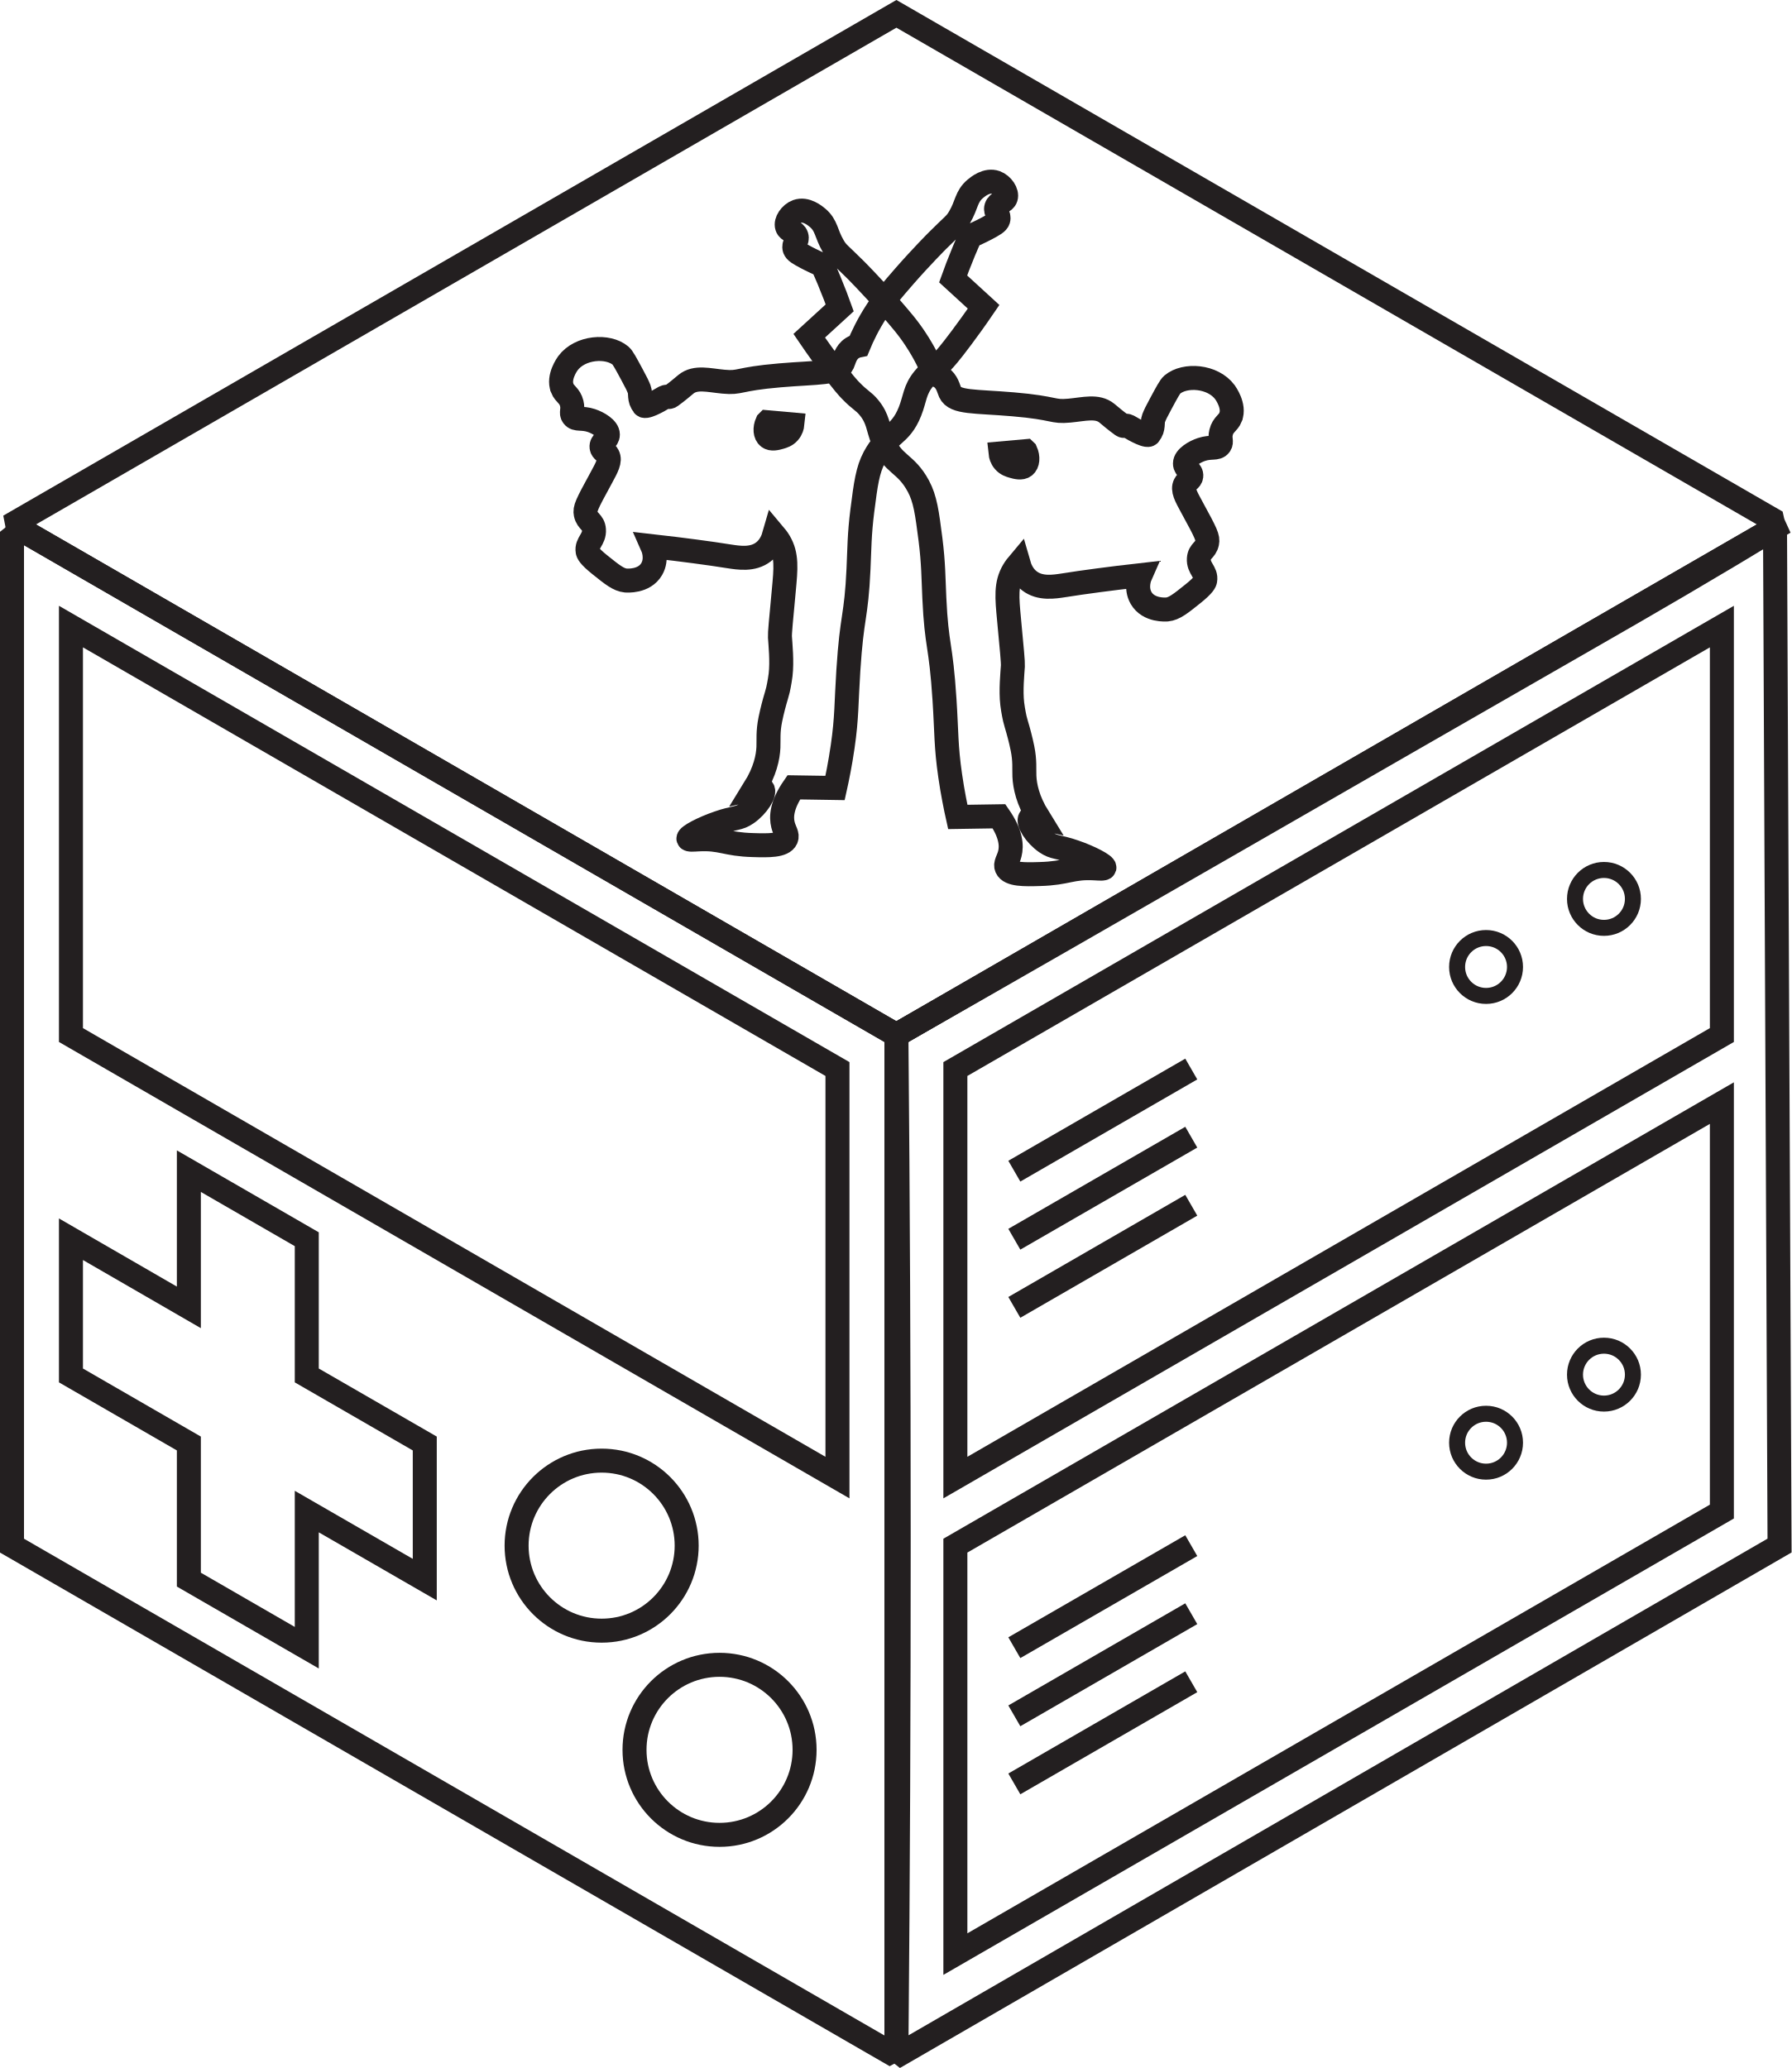
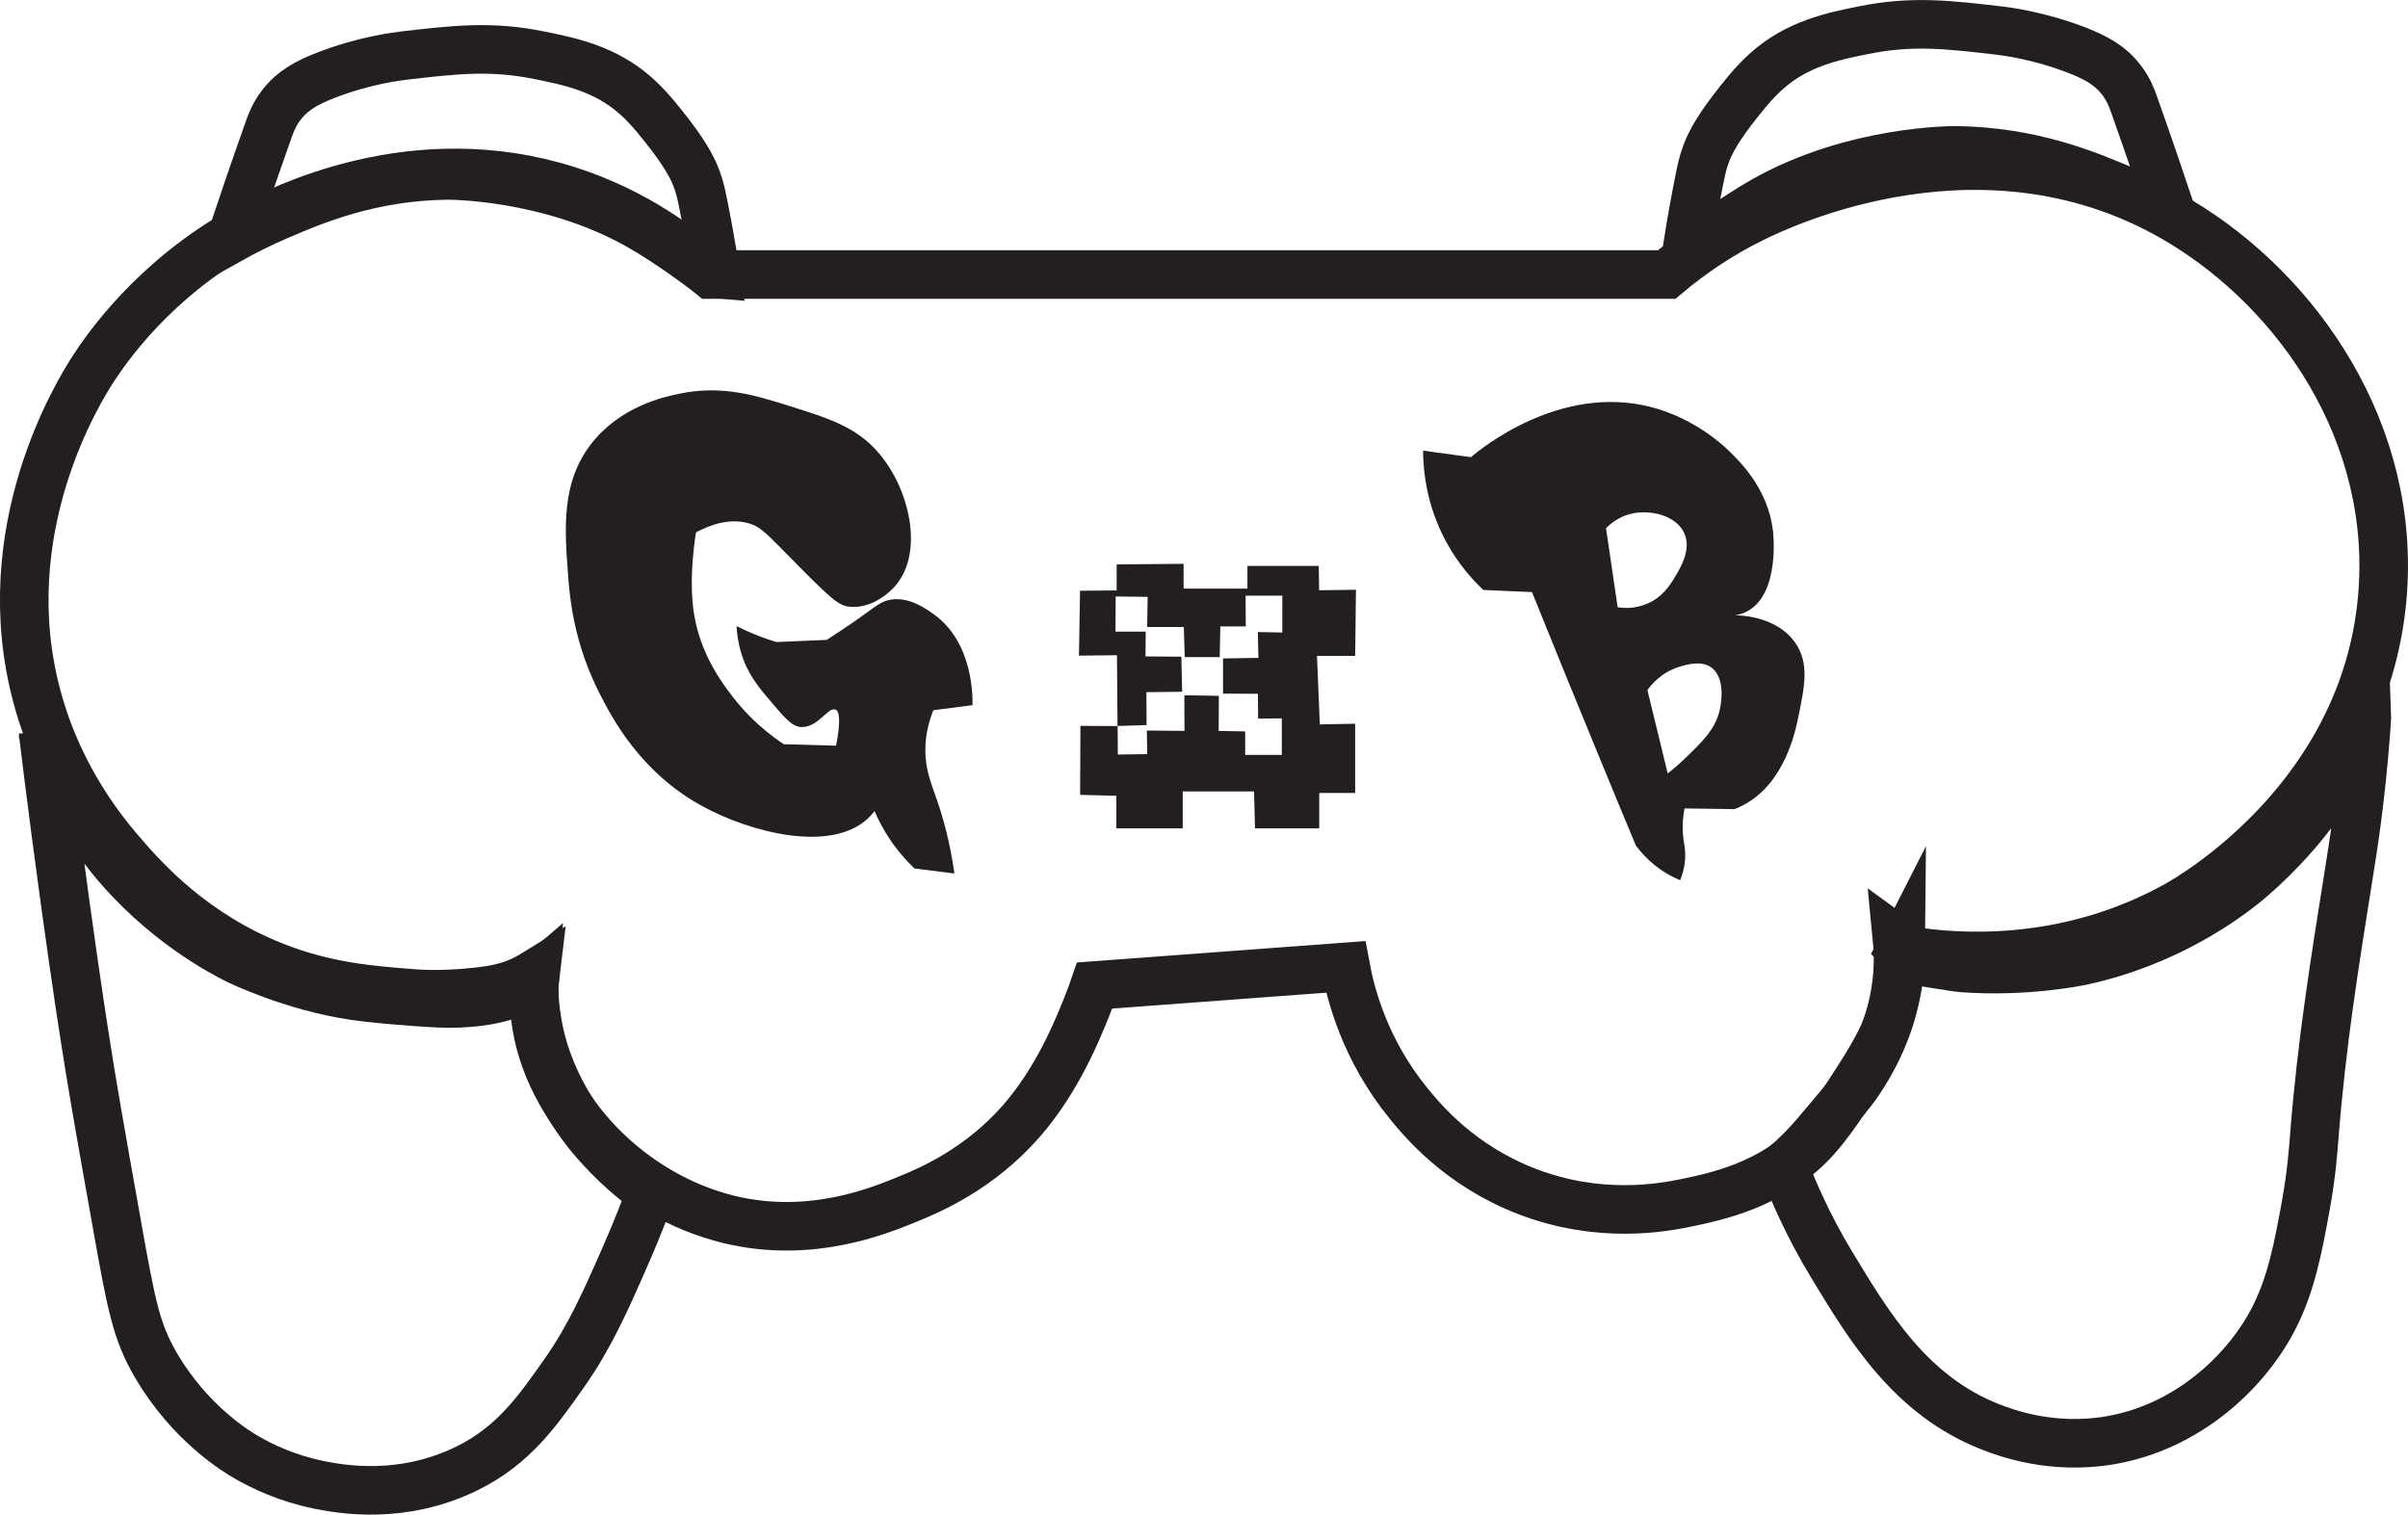
- <svg xmlns="http://www.w3.org/2000/svg" id="Layer_2" data-name="Layer 2" viewBox="0 0 223.96 258.56">
+ <svg xmlns="http://www.w3.org/2000/svg" id="Layer_2" data-name="Layer 2" viewBox="0 0 247.86 155.93">
  <defs>
    <style>
      .cls-1 {
-         stroke-width: 3px;
-       }
- 
-       .cls-1, .cls-2 {
        fill: none;
        stroke: #231f20;
        stroke-miterlimit: 10;
+         stroke-width: 5px;
      }

      .cls-2 {
-         stroke-width: 2px;
+         fill: #231f20;
+         stroke-width: 0px;
      }
    </style>
  </defs>
-   <g id="design">
-     <path class="cls-1" d="M112.06,129.41c28.73-16.39,57.34-32.94,86.03-49.39,8-4.58,15.97-9.21,23.83-14.02" />
-     <path class="cls-1" d="M2.52,66.16c-.17.25-.36.48-.57.7-.15.12-.3.23-.45.35v126.04l109.73,63.36c.27-.15.55-.28.83-.37v-126.83L2.52,66.16Z" />
-     <polygon class="cls-1" points="215.25 129.41 215.25 78.34 119.43 133.66 119.43 184.74 215.25 129.41" />
-     <polygon class="cls-1" points="119.43 193.25 119.43 244.32 215.25 188.99 215.25 137.92 119.43 193.25" />
-     <line class="cls-1" x1="126.8" y1="146.43" x2="148.92" y2="133.66" />
-     <line class="cls-1" x1="148.92" y1="142.18" x2="126.8" y2="154.94" />
-     <line class="cls-1" x1="126.8" y1="163.46" x2="148.92" y2="150.69" />
-     <line class="cls-1" x1="126.8" y1="206.01" x2="148.92" y2="193.25" />
-     <line class="cls-1" x1="126.8" y1="214.53" x2="148.92" y2="201.76" />
-     <line class="cls-1" x1="126.8" y1="223.04" x2="148.92" y2="210.27" />
-     <circle class="cls-2" cx="200.51" cy="112.39" r="3.62" />
-     <circle class="cls-2" cx="185.77" cy="120.9" r="3.62" />
-     <circle class="cls-2" cx="200.51" cy="171.87" r="3.62" />
-     <circle class="cls-2" cx="185.77" cy="180.38" r="3.62" />
-     <polygon class="cls-1" points="8.87 78.34 104.69 133.66 104.69 184.74 8.87 129.41 8.87 78.34" />
-     <polygon class="cls-1" points="8.87 154.94 8.87 171.97 23.61 180.48 23.61 197.5 38.35 206.01 38.35 188.99 53.1 197.5 53.1 180.48 38.35 171.97 38.35 154.94 23.61 146.43 23.61 163.46 8.87 154.94" />
-     <circle class="cls-1" cx="89.95" cy="218.78" r="10.63" />
-     <circle class="cls-1" cx="75.21" cy="193.25" r="10.63" />
-     <path class="cls-1" d="M221.52,64.93L112.06,1.73,2.09,65.23c.05.25.09.49.11.74l109.86,63.44,109.83-63.42c-.16-.34-.29-.69-.37-1.06Z" />
-     <path class="cls-1" d="M112.04,256.35c.21.11.4.25.59.4l109.83-63.51-.56-125.82c-.4-.23-.72-.52-1.01-.86l-108.83,62.84c.38,41.8.38,84.22.01,125.98-.04.31-.04.64-.04.96Z" />
-     <g>
-       <g>
-         <path class="cls-1" d="M70.28,48.51c-.54-1.36.64-2.99.71-3.09,1.52-2.05,5.01-2.29,6.59-.95.28.24.66.95,1.43,2.38.61,1.14.66,1.24.91,1.85.17.41-.06,1.32.5,1.9.03.59,2.06-.57,2.34-.75.81-.52.73-.04,1.09-.3.9-.65,1.36-1.07,1.9-1.51,1.2-.98,2.85-.49,4.68-.32,2.23.21,1.59-.32,7.06-.79,4.76-.41,7.25-.17,7.86-1.51.2-.43.35-1.36,1.19-1.9.3-.19.59-.28.79-.32.45-1.09,1.17-2.64,2.3-4.36.98-1.5,1.84-2.48,3.41-4.29,2.16-2.47,4.13-4.44,4.13-4.44,2.03-2.03,2.26-2.05,2.78-2.94.94-1.6.81-2.59,1.98-3.57.3-.25,1.43-1.19,2.54-.79.82.3,1.47,1.27,1.27,1.9-.18.6-.98.53-1.19,1.19-.19.62.43.97.24,1.59-.11.35-.57.61-1.51,1.11,0,0-.59.32-1.98.95-.55,1.21-1.08,2.48-1.59,3.81-.19.51-.38,1.01-.56,1.51,1.27,1.16,2.54,2.33,3.81,3.49-1.09,1.6-2.05,2.91-2.78,3.89-1.51,2.02-2.06,2.61-2.38,2.94-1.26,1.3-1.6,1.29-2.3,2.14-1.18,1.43-1.09,2.47-1.75,4.13-1.23,3.09-2.83,2.71-4.44,5.71-.85,1.59-1.08,3.3-1.51,6.67-.38,3.03-.36,4.71-.48,7.3-.28,6.15-.82,5.65-1.27,12.7-.27,4.18-.17,5.77-.71,9.52-.32,2.2-.69,3.99-.95,5.16-1.72-.03-3.44-.05-5.16-.08-1.52,2.2-1.6,3.69-1.35,4.68.2.81.62,1.24.4,1.75-.39.88-2.24.85-4.13.79-3.48-.09-3.97-.88-6.9-.71-.53.03-1.14.09-1.19-.08-.1-.33,1.86-1.34,3.73-1.98,2.07-.72,2.52-.47,3.57-1.19,1.36-.94,2.33-2.55,1.98-3.02-.17-.23-.63-.17-1.03-.08,1.35-2.18,1.69-3.93,1.75-5.16.04-.95-.08-1.93.24-3.49.24-1.19.56-2.3.56-2.3.17-.6.26-.86.4-1.43,0,0,.2-.87.32-1.83.2-1.7-.02-3.79-.08-4.76-.03-.39.14-2.19.48-5.79.26-2.76.43-4.44-.56-6.11-.23-.39-.47-.68-.63-.87-.18.63-.54,1.52-1.35,2.14-1.34,1.04-3.11.74-4.29.56-2.6-.41-5.64-.82-9.6-1.27.08.18.66,1.58-.08,2.86-.94,1.62-3.11,1.44-3.25,1.43-.9-.09-1.68-.72-3.25-1.98-1.38-1.11-1.48-1.49-1.51-1.67-.18-1.03.88-1.49.79-2.7-.07-1-.82-1-1.03-1.98-.13-.64.08-1.11,1.9-4.44.76-1.4,1.21-2.2.87-2.86-.24-.48-.73-.55-.79-1.03-.09-.67.8-.92.79-1.59,0-.77-1.22-1.47-2.06-1.75-1.21-.4-1.91-.03-2.3-.56-.31-.41.05-.75-.16-1.59-.24-.99-.88-1.13-1.19-1.9Z" />
-         <path class="cls-1" d="M95.92,52.79l3.13.28c-.02.19-.11.62-.44.99-.34.39-.76.51-1.07.6-.48.14-1.08.3-1.47,0-.42-.32-.5-1.1-.16-1.86Z" />
-       </g>
-       <g>
-         <path class="cls-1" d="M153.84,52.13c.54-1.36-.64-2.99-.71-3.09-1.52-2.05-5.01-2.29-6.59-.95-.28.24-.66.95-1.43,2.38-.61,1.14-.66,1.24-.91,1.85-.17.41.06,1.32-.5,1.9-.03.59-2.06-.57-2.34-.75-.81-.52-.73-.04-1.09-.3-.9-.65-1.36-1.07-1.9-1.51-1.2-.98-2.85-.49-4.68-.32-2.23.21-1.59-.32-7.06-.79-4.76-.41-7.25-.17-7.86-1.51-.2-.43-.35-1.36-1.19-1.9-.3-.19-.59-.28-.79-.32-.45-1.09-1.17-2.64-2.3-4.36-.98-1.5-1.84-2.48-3.41-4.29-2.16-2.47-4.13-4.44-4.13-4.44-2.03-2.03-2.26-2.05-2.78-2.94-.94-1.6-.81-2.59-1.98-3.57-.3-.25-1.43-1.19-2.54-.79-.82.3-1.47,1.27-1.27,1.9.18.6.98.53,1.19,1.19.19.62-.43.97-.24,1.59.11.35.57.61,1.51,1.11,0,0,.59.32,1.98.95.55,1.21,1.08,2.48,1.59,3.81.19.51.38,1.01.56,1.51-1.27,1.16-2.54,2.33-3.81,3.49,1.09,1.6,2.05,2.91,2.78,3.89,1.51,2.02,2.06,2.61,2.38,2.94,1.26,1.3,1.6,1.29,2.3,2.14,1.18,1.43,1.09,2.47,1.75,4.13,1.23,3.09,2.83,2.71,4.44,5.71.85,1.59,1.08,3.3,1.51,6.67.38,3.03.36,4.71.48,7.3.28,6.15.82,5.65,1.27,12.7.27,4.18.17,5.77.71,9.52.32,2.2.69,3.99.95,5.16,1.72-.03,3.44-.05,5.16-.08,1.52,2.2,1.6,3.69,1.35,4.68-.2.81-.62,1.24-.4,1.75.39.88,2.24.85,4.13.79,3.48-.09,3.97-.88,6.9-.71.53.03,1.14.09,1.19-.08.1-.33-1.86-1.34-3.73-1.98-2.07-.72-2.52-.47-3.57-1.19-1.36-.94-2.33-2.55-1.98-3.02.17-.23.63-.17,1.03-.08-1.35-2.18-1.69-3.93-1.75-5.16-.04-.95.08-1.93-.24-3.49-.24-1.19-.56-2.3-.56-2.3-.17-.6-.26-.86-.4-1.43,0,0-.2-.87-.32-1.83-.2-1.7.02-3.79.08-4.76.03-.39-.14-2.19-.48-5.79-.26-2.76-.43-4.44.56-6.11.23-.39.47-.68.63-.87.18.63.54,1.52,1.35,2.14,1.34,1.04,3.11.74,4.29.56,2.6-.41,5.64-.82,9.6-1.27-.08.18-.66,1.58.08,2.86.94,1.62,3.11,1.44,3.25,1.43.9-.09,1.68-.72,3.25-1.98,1.38-1.11,1.48-1.49,1.51-1.67.18-1.03-.88-1.49-.79-2.7.07-1,.82-1,1.03-1.98.13-.64-.08-1.11-1.9-4.44-.76-1.4-1.21-2.2-.87-2.86.24-.48.73-.55.79-1.03.09-.67-.8-.92-.79-1.59,0-.77,1.22-1.47,2.06-1.75,1.21-.4,1.91-.03,2.3-.56.31-.41-.05-.75.16-1.59.24-.99.88-1.13,1.19-1.9Z" />
-         <path class="cls-1" d="M128.21,56.41l-3.13.28c.02.19.11.62.44.99.34.39.76.51,1.07.6.48.14,1.08.3,1.47,0,.42-.32.5-1.1.16-1.86Z" />
-       </g>
-     </g>
+   <g id="Layer_10" data-name="Layer 10">
+     <path class="cls-1" d="M73.25,28.26h98.3c2.49-2.09,5.39-4.08,8.76-5.75,3.11-1.54,24.19-11.64,44.08.27,12.13,7.26,22.37,21.84,20.81,38.88-1.87,20.36-19.35,30.52-21.08,31.49-11.76,6.57-23.28,5.36-27.2,4.77l-1.31-.94c-.11-.08-.22-.17-.33-.25.05.51.1,1.22.09,2.07-.02,3.44-.87,6.04-1.23,7.02-.17.46-.75,1.95-2.84,5.2-1.45,2.26-3,4.66-4.65,6.43-4.28,4.56-10.1,5.75-13.09,6.37-2.34.48-8.88,1.73-16.43-1.19-6.83-2.64-10.64-7.2-12.14-9.04-4.52-5.55-5.96-11.25-6.48-14.06l-25.83,1.92c-.18.53-.46,1.29-.82,2.19-.99,2.46-3,7.45-6.66,11.68-4.36,5.03-9.51,7.2-11.77,8.12-3.07,1.26-10.04,4.1-18.35,2.1-10.13-2.44-18.89-11.29-19.99-20.9-.21-1.82-.11-3.37.02-4.43-.34.21-.83.49-1.46.78-1.31.59-2.6.9-4.65,1.12-3.79.41-6.42.16-6.42.16-4.34-.33-9-.68-14.38-2.81-8.32-3.3-13.24-8.82-15.38-11.27-1.89-2.17-6.65-7.75-8.99-16.38-4.68-17.23,4.34-31.64,5.75-33.82,1.43-2.2,6.26-9.21,15.42-14.33,4.01-2.24,17.73-9.08,33.45-4.06,7.13,2.27,12.07,6.16,14.79,8.66Z" />
+     <path class="cls-1" d="M24.04,23.85c.52-1.57,2.01-6.01,3.66-10.64.19-.54.52-1.42,1.23-2.36,1.19-1.57,2.72-2.36,4.55-3.08,3.97-1.55,7.43-1.97,8.11-2.05,5.24-.61,8.97-1.04,13.93-.03,3.12.63,6.77,1.37,9.93,4.18,1.41,1.25,2.61,2.81,3.53,4,1.86,2.43,2.45,3.78,2.76,4.63.3.83.44,1.46.64,2.46.35,1.74.81,4.18,1.29,7.23-.22-.02-.44-.03-.66-.05-.09-.07-.23-.18-.41-.32,0,0-3.56-2.75-6.91-4.63-9.26-5.21-19.59-5.13-19.59-5.13-7.92.06-13.89,2.61-17.39,4.11-2.04.87-3.69,1.73-4.84,2.37.06-.23.11-.46.17-.68Z" />
+     <path class="cls-1" d="M223.28,21.27c-.52-1.57-2.01-6.01-3.66-10.64-.19-.54-.52-1.42-1.23-2.36-1.19-1.57-2.72-2.36-4.55-3.08-3.97-1.55-7.43-1.97-8.11-2.05-5.24-.61-8.97-1.04-13.93-.03-3.12.63-6.77,1.37-9.93,4.18-1.41,1.25-2.61,2.81-3.53,4-1.86,2.43-2.45,3.78-2.76,4.63-.3.83-.44,1.46-.64,2.46-.35,1.74-.81,4.18-1.29,7.23.22-.02.44-.03.66-.05.09-.07.23-.18.41-.32,0,0,3.56-2.75,6.91-4.63,9.26-5.21,19.59-5.13,19.59-5.13,7.92.06,13.89,2.61,17.39,4.11,2.04.87,3.69,1.73,4.84,2.37-.06-.23-.11-.46-.17-.68Z" />
+     <path class="cls-1" d="M4.45,75.51c.31,2.55.74,6.02,1.28,10.13,1.33,10.16,2.46,17.7,2.88,20.4.79,5.21,1.68,10.23,3.47,20.26,1.47,8.25,1.98,10.79,3.92,14.15,3.54,6.11,8.41,9.01,9.4,9.58,1.59.92,4.16,2.16,7.48,2.83,2.17.43,8.49,1.61,15.24-1.73,4.75-2.35,7.22-5.89,9.95-9.77,2.64-3.75,4.27-7.45,6.25-11.96,1.2-2.72,2.08-5.03,2.67-6.64-.72-.51-1.65-1.22-2.67-2.12-2.53-2.24-4.08-4.31-4.38-4.72-3.01-4.09-4.03-7.98-4.24-8.83-.55-2.17-.7-4.05-.73-5.38.02-.29.05-.58.07-.87-.22.19-.55.45-.98.73-.88.57-2.69,1.54-6.85,1.71-1.44.06-2.59-.02-4.81-.18-.53-.04-3.7-.27-5.91-.59-6.46-.95-12-3.67-12-3.67-1.39-.69-7.71-3.9-13.1-10.54-2.12-2.62-3.48-5-4.06-6.07-1.35-2.48-2.25-4.78-2.88-6.71Z" />
+     <path class="cls-1" d="M195.65,97.7c.31.3.81.72,1.51,1.03.59.26,1.08.35,1.48.41,1.95.31,2.92.47,3.35.5,6.61.49,12.21-.71,12.21-.71,9.03-1.94,15.06-6.54,16.98-8.1.44-.36,4.32-3.55,7.51-8.08.57-.8,1.5-2.14,2.45-4.05.96-1.92,1.52-3.58,1.83-4.52.26-.79.46-1.47.6-1.97.02.56.03,1.13.05,1.69-.02.33-.06.85-.1,1.47-.52,7.04-1.38,12.25-1.73,14.44-1.5,9.4-2.83,17.73-3.56,26.97-.13,1.68-.3,4.06-.89,7.32-.77,4.22-1.49,8.19-3.42,11.84-2.85,5.39-8.8,10.96-16.7,12.32-6,1.03-10.78-.77-12.32-1.37-8.21-3.21-12.46-10.24-16.36-16.7-2.45-4.05-3.99-7.65-4.93-10.13.2-.17.49-.42.84-.74,1.28-1.18,2.14-2.19,2.62-2.75,2.35-2.77,3.52-4.16,3.97-4.81.89-1.29,2.97-4.37,4-8.86.49-2.11.61-3.93.62-5.22Z" />
+   </g>
+   <g id="games_babel" data-name="games babel">
+     <path class="cls-2" d="M85.98,73.05c-.72-.33-1.79,1.87-3.51,1.79-.95-.04-1.67-.92-3.14-2.64-1.24-1.45-2.41-2.84-3.06-5.06-.32-1.08-.42-2.03-.45-2.69.55.28,1.15.56,1.79.82.82.34,1.6.61,2.32.82,1.72-.07,3.44-.15,5.16-.22.34-.21.86-.55,1.49-.97,3.35-2.23,3.82-2.89,4.93-3.14,1.96-.43,3.8.9,4.63,1.49,4.06,2.92,3.98,8.57,3.96,9.34-1.34.17-2.69.35-4.03.52-.37.93-.81,2.33-.82,4.03-.02,2.1.62,3.55,1.2,5.23.6,1.74,1.33,4.27,1.79,7.55-1.37-.17-2.74-.35-4.11-.52-.61-.58-1.28-1.3-1.94-2.17-1.03-1.36-1.71-2.67-2.17-3.74-.14.19-.37.46-.67.75-3.88,3.63-12.18,1.39-16.96-1.2-6.51-3.51-9.43-9.22-10.66-11.63-2.67-5.22-3.07-9.83-3.24-11.98-.38-4.99-.74-9.67,2.31-13.67,3.02-3.95,7.61-4.92,9.12-5.23,4.37-.92,7.83.16,11.36,1.27,4.07,1.28,6.9,2.16,9.19,4.86,3.17,3.73,4.6,10.09,1.79,13.52-1.03,1.26-2.95,2.51-4.86,2.27-1.07-.13-1.75-.69-5.6-4.59-2.93-2.97-3.47-3.6-4.63-3.96-2.04-.63-4.1.14-5.53.9-.06.39-.15.96-.22,1.64-.11.99-.42,3.89,0,6.65.65,4.2,2.87,7.17,3.96,8.59,1.01,1.31,2.7,3.21,5.3,4.93,1.79.05,3.59.1,5.38.15.53-2.72.31-3.56-.07-3.74Z" />
+     <path class="cls-2" d="M184.74,66.1c-1.9-2.65-5.51-2.75-6.13-2.76.34-.06.83-.18,1.34-.47,3.26-1.87,2.58-7.98,2.54-8.27-.53-4.28-3.31-7-4.56-8.22-.45-.44-3.45-3.31-7.99-4.48-9.38-2.42-17.58,4.34-18.53,5.16l-4.93-.67c.01,1.95.31,5.58,2.39,9.41,1.22,2.24,2.67,3.85,3.81,4.93,1.67.07,3.34.15,5.01.22,2.33,5.78,4.7,11.59,7.1,17.41,1.19,2.9,2.39,5.79,3.59,8.67.43.59,1.09,1.36,2.02,2.09.95.75,1.86,1.21,2.54,1.49.47-1.18.55-2.15.52-2.84-.03-.68-.15-1.01-.22-1.79-.1-1.14.02-2.1.15-2.76,1.72.02,3.44.05,5.16.07.24-.09.58-.24.97-.45,4.19-2.27,5.27-7.48,5.6-9.11.64-3.11,1.14-5.52-.37-7.62ZM166.51,62.51c-.4-2.71-.8-5.43-1.2-8.14.43-.43,1.31-1.19,2.61-1.49,1.95-.45,4.62.16,5.45,2.02.75,1.68-.39,3.55-1.05,4.63-.45.74-1.21,1.94-2.76,2.61-1.3.56-2.49.46-3.06.37ZM176.97,73.27c-.49,1.88-1.81,3.15-3.59,4.86-.68.65-1.29,1.16-1.72,1.49-.7-2.86-1.39-5.73-2.09-8.59.41-.56,1.46-1.84,3.29-2.39.75-.23,2.24-.68,3.29.07,1.36.98,1.13,3.37.82,4.56Z" />
+     <path class="cls-2" d="M139.55,60.71c-1.26.02-2.52.03-3.77.05l-.04-2.5h-7.34v2.33h-6.57v-2.55c-2.3.02-4.6.04-6.89.06v2.68c-1.26.01-2.51.02-3.77.03-.04,2.23-.07,4.45-.11,6.68,1.3-.01,2.61-.03,3.91-.04l.06,7.28c1-.03,1.99-.06,2.99-.09,0-1.13-.02-2.26-.02-3.39l3.68-.04c-.03-1.2-.05-2.41-.08-3.61-1.23-.01-2.46-.02-3.69-.03,0-.85.01-1.7.02-2.55-1.04,0-2.07,0-3.11,0,0-1.21.01-2.41.02-3.62,1.1.01,2.19.03,3.29.04-.02,1.03-.03,2.06-.05,3.1,1.26,0,2.51,0,3.77,0l.1,3.1h3.6c.02-1.05.04-2.11.06-3.16h2.62c0-1.05-.01-2.11-.02-3.16h3.78v3.79c-.84-.02-1.68-.03-2.52-.05.02.89.04,1.77.06,2.66l-3.64.06v3.62c1.2,0,2.39.01,3.59.02,0,.85.02,1.7.02,2.55.81,0,1.63-.01,2.44-.02v3.76h-3.77v-2.42c-.91-.02-1.82-.03-2.73-.05,0-1.2.01-2.41.02-3.61-1.18-.02-2.37-.04-3.55-.06,0,1.22,0,2.45.01,3.67-1.29-.01-2.58-.02-3.87-.04.01.81.02,1.62.03,2.43-1.01.01-2.02.02-3.02.04,0-.98-.02-1.95-.02-2.93-1.28,0-2.55-.01-3.83-.02-.01,2.37-.02,4.73-.03,7.1l3.73.1v3.35h6.83v-3.8h7.34c.03,1.27.06,2.53.1,3.8h6.61v-3.64h3.7v-7.13l-3.64.07-.29-7.05h3.93c.03-2.27.05-4.54.08-6.81Z" />
  </g>
</svg>
